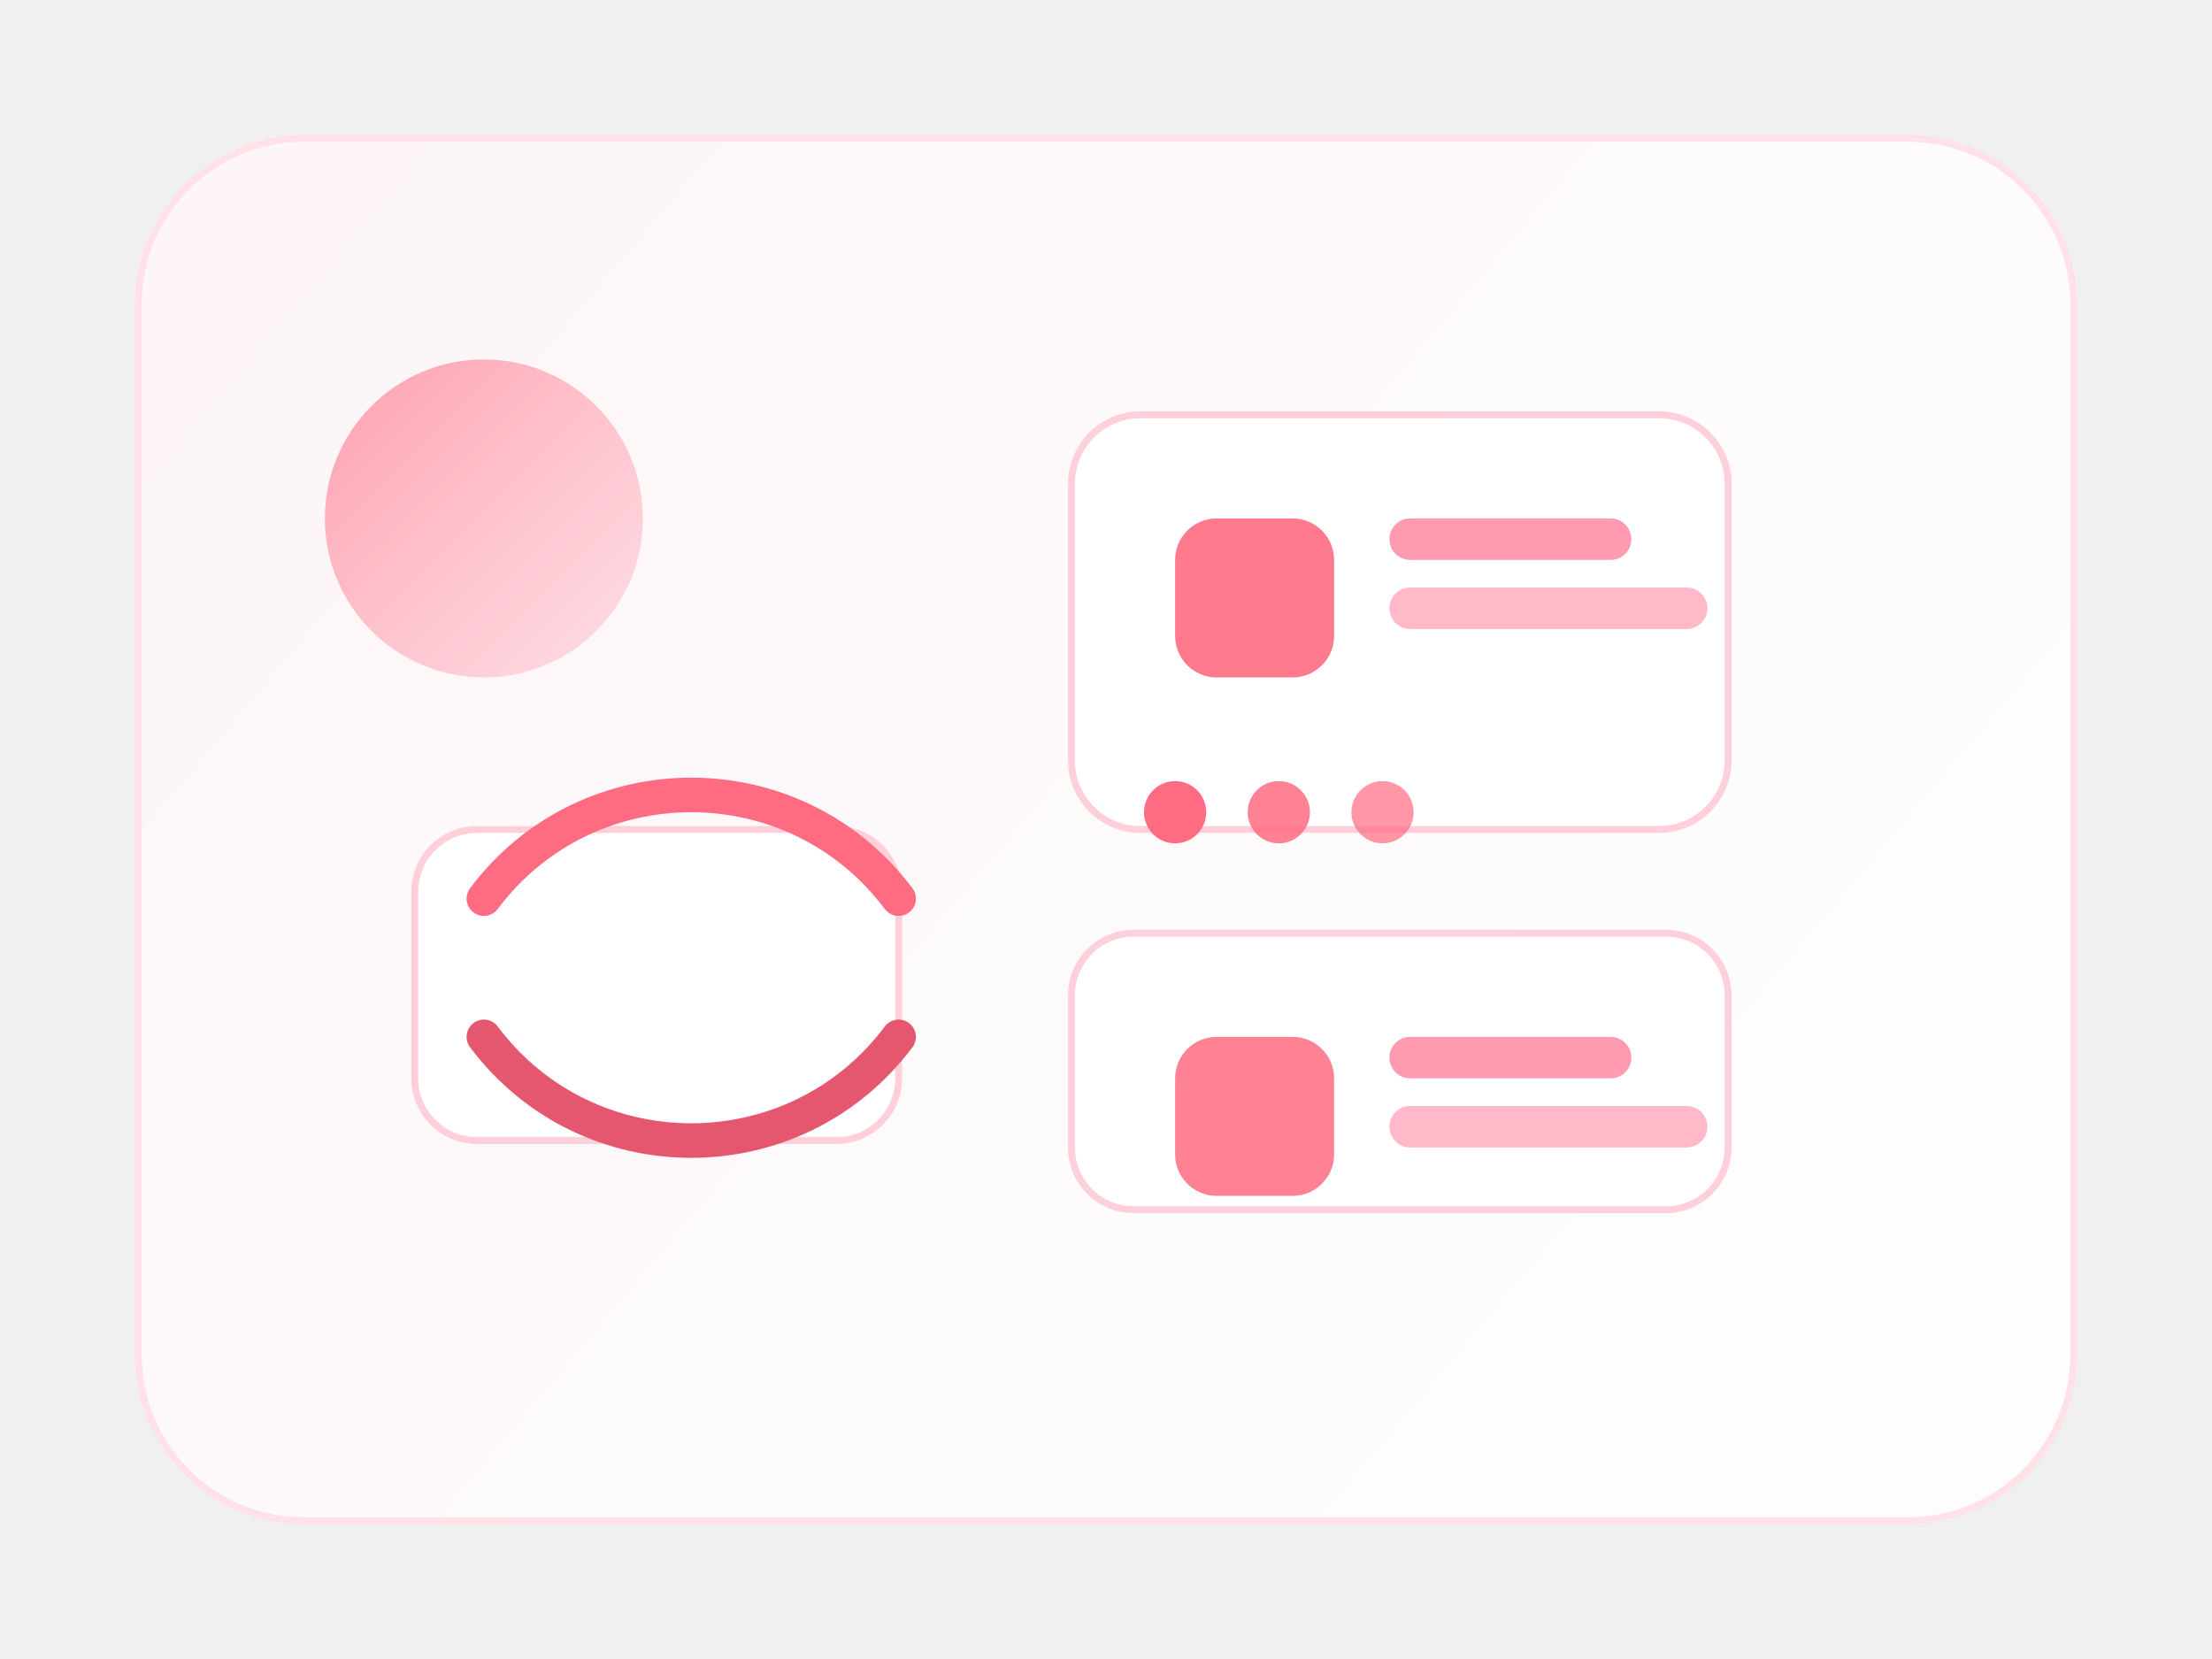
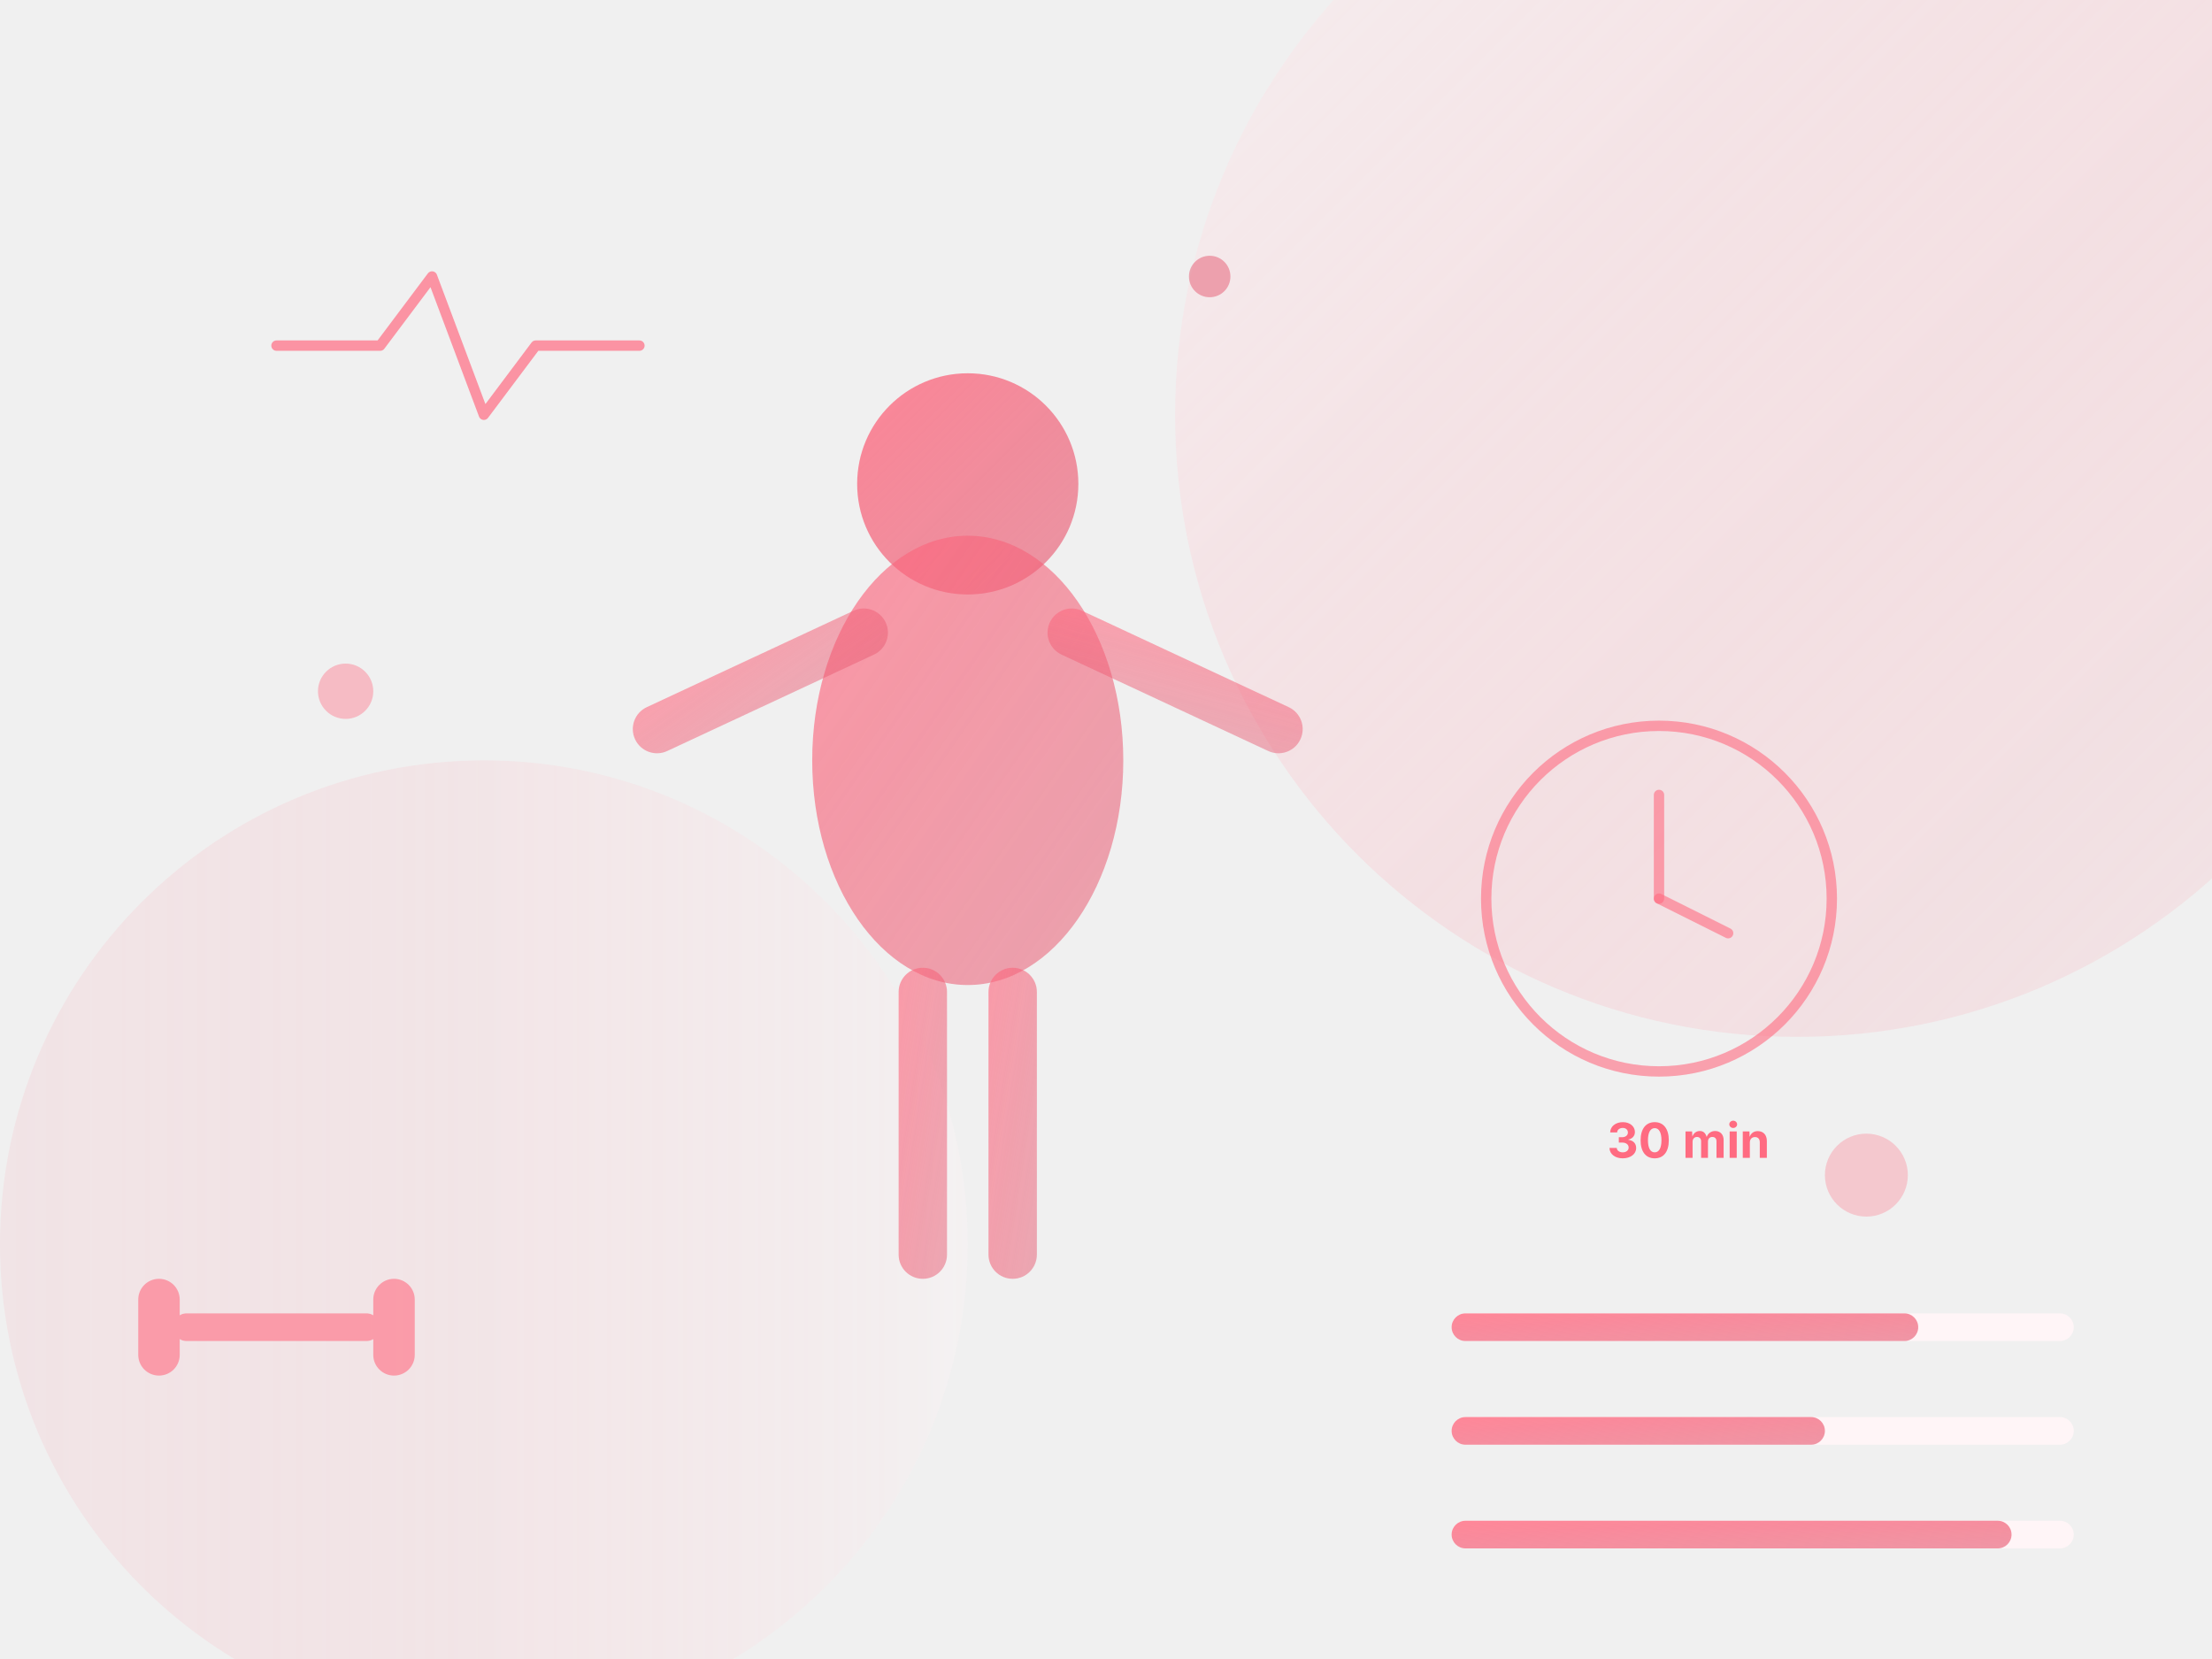
<svg xmlns="http://www.w3.org/2000/svg" width="640" height="480" viewBox="0 0 640 480" fill="none">
  <defs>
-     <linearGradient id="grad1" x1="0" y1="0" x2="1" y2="1">
-       <stop offset="0%" stop-color="#FF6B81" stop-opacity="0.9" />
-       <stop offset="100%" stop-color="#FF9BB0" stop-opacity="0.4" />
+     <linearGradient id="grad1" x1="0%" y1="0%" x2="100%" y2="100%">
+       <stop offset="0%" style="stop-color:#FF6B81;stop-opacity:0.8" />
+       <stop offset="100%" style="stop-color:#E5576F;stop-opacity:0.6" />
    </linearGradient>
-     <linearGradient id="grad2" x1="0" y1="0" x2="1" y2="0.6">
-       <stop offset="0%" stop-color="#FFF5F7" stop-opacity="0.9" />
-       <stop offset="100%" stop-color="#FFFFFF" stop-opacity="0.9" />
+     <linearGradient id="grad2" x1="0%" y1="0%" x2="100%" y2="100%">
+       <stop offset="0%" style="stop-color:#FFF5F7;stop-opacity:1" />
+       <stop offset="100%" style="stop-color:#FF6B81;stop-opacity:0.2" />
+     </linearGradient>
+     <linearGradient id="grad3" x1="0%" y1="0%" x2="100%" y2="0%">
+       <stop offset="0%" style="stop-color:#FF6B81;stop-opacity:0.3" />
+       <stop offset="100%" style="stop-color:#FFF5F7;stop-opacity:0.8" />
    </linearGradient>
  </defs>
-   <rect x="40" y="40" width="560" height="400" rx="48" fill="url(#grad2)" stroke="#FFE1E7" stroke-width="2" />
-   <circle cx="140" cy="150" r="46" fill="url(#grad1)" opacity="0.7" />
-   <rect x="120" y="240" width="140" height="90" rx="18" fill="#fff" stroke="#FFD0DA" stroke-width="2" />
-   <rect x="310" y="120" width="190" height="120" rx="20" fill="#fff" stroke="#FFD0DA" stroke-width="2" />
-   <rect x="310" y="270" width="190" height="80" rx="18" fill="#fff" stroke="#FFD0DA" stroke-width="2" />
-   <rect x="340" y="150" width="46" height="46" rx="12" fill="#FF6B81" opacity="0.9" />
-   <rect x="402" y="150" width="70" height="12" rx="6" fill="#FF9BB0" />
-   <rect x="402" y="170" width="92" height="12" rx="6" fill="#FF9BB0" opacity="0.7" />
-   <rect x="340" y="300" width="46" height="46" rx="12" fill="#FF6B81" opacity="0.85" />
-   <rect x="402" y="300" width="70" height="12" rx="6" fill="#FF9BB0" />
-   <rect x="402" y="320" width="92" height="12" rx="6" fill="#FF9BB0" opacity="0.7" />
-   <path d="M140 260 C170 220 230 220 260 260" stroke="#FF6B81" stroke-width="10" fill="none" stroke-linecap="round" />
-   <path d="M140 300 C170 340 230 340 260 300" stroke="#E5576F" stroke-width="10" fill="none" stroke-linecap="round" />
-   <circle cx="340" cy="235" r="9" fill="#FF6B81" />
-   <circle cx="370" cy="235" r="9" fill="#FF6B81" opacity="0.85" />
-   <circle cx="400" cy="235" r="9" fill="#FF6B81" opacity="0.7" />
+   <circle cx="520" cy="120" r="180" fill="url(#grad2)" opacity="0.4" />
+   <circle cx="140" cy="360" r="140" fill="url(#grad3)" opacity="0.3" />
+   <circle cx="280" cy="140" r="32" fill="url(#grad1)" />
+   <ellipse cx="280" cy="220" rx="45" ry="65" fill="url(#grad1)" opacity="0.85" />
+   <rect x="180" y="190" width="80" height="14" rx="7" fill="url(#grad1)" opacity="0.75" transform="rotate(-25 220 197)" />
+   <rect x="300" y="190" width="80" height="14" rx="7" fill="url(#grad1)" opacity="0.75" transform="rotate(25 340 197)" />
+   <rect x="260" y="280" width="14" height="90" rx="7" fill="url(#grad1)" opacity="0.8" />
+   <rect x="286" y="280" width="14" height="90" rx="7" fill="url(#grad1)" opacity="0.8" />
+   <circle cx="480" cy="260" r="50" fill="none" stroke="#FF6B81" stroke-width="3" opacity="0.6" />
+   <line x1="480" y1="260" x2="480" y2="230" stroke="#FF6B81" stroke-width="3" stroke-linecap="round" opacity="0.6" />
+   <line x1="480" y1="260" x2="500" y2="270" stroke="#FF6B81" stroke-width="3" stroke-linecap="round" opacity="0.6" />
+   <text x="465" y="335" font-family="Inter, sans-serif" font-size="14" font-weight="700" fill="#FF6B81">30 min</text>
+   <path d="M 80 100 L 110 100 L 125 80 L 140 120 L 155 100 L 185 100" stroke="#FF6B81" stroke-width="3" fill="none" stroke-linecap="round" stroke-linejoin="round" opacity="0.7" />
+   <rect x="420" y="380" width="180" height="8" rx="4" fill="#FFF5F7" />
+   <rect x="420" y="380" width="135" height="8" rx="4" fill="url(#grad1)" />
+   <rect x="420" y="410" width="180" height="8" rx="4" fill="#FFF5F7" />
+   <rect x="420" y="410" width="108" height="8" rx="4" fill="url(#grad1)" />
+   <rect x="420" y="440" width="180" height="8" rx="4" fill="#FFF5F7" />
+   <rect x="420" y="440" width="162" height="8" rx="4" fill="url(#grad1)" />
+   <circle cx="100" cy="200" r="8" fill="#FF6B81" opacity="0.4" />
+   <circle cx="540" cy="340" r="12" fill="#FF6B81" opacity="0.3" />
+   <circle cx="350" cy="80" r="6" fill="#E5576F" opacity="0.5" />
+   <g opacity="0.6">
+     <rect x="50" y="380" width="60" height="8" rx="4" fill="#FF6B81" />
+     <rect x="40" y="370" width="12" height="28" rx="6" fill="#FF6B81" />
+     <rect x="108" y="370" width="12" height="28" rx="6" fill="#FF6B81" />
+   </g>
</svg>
